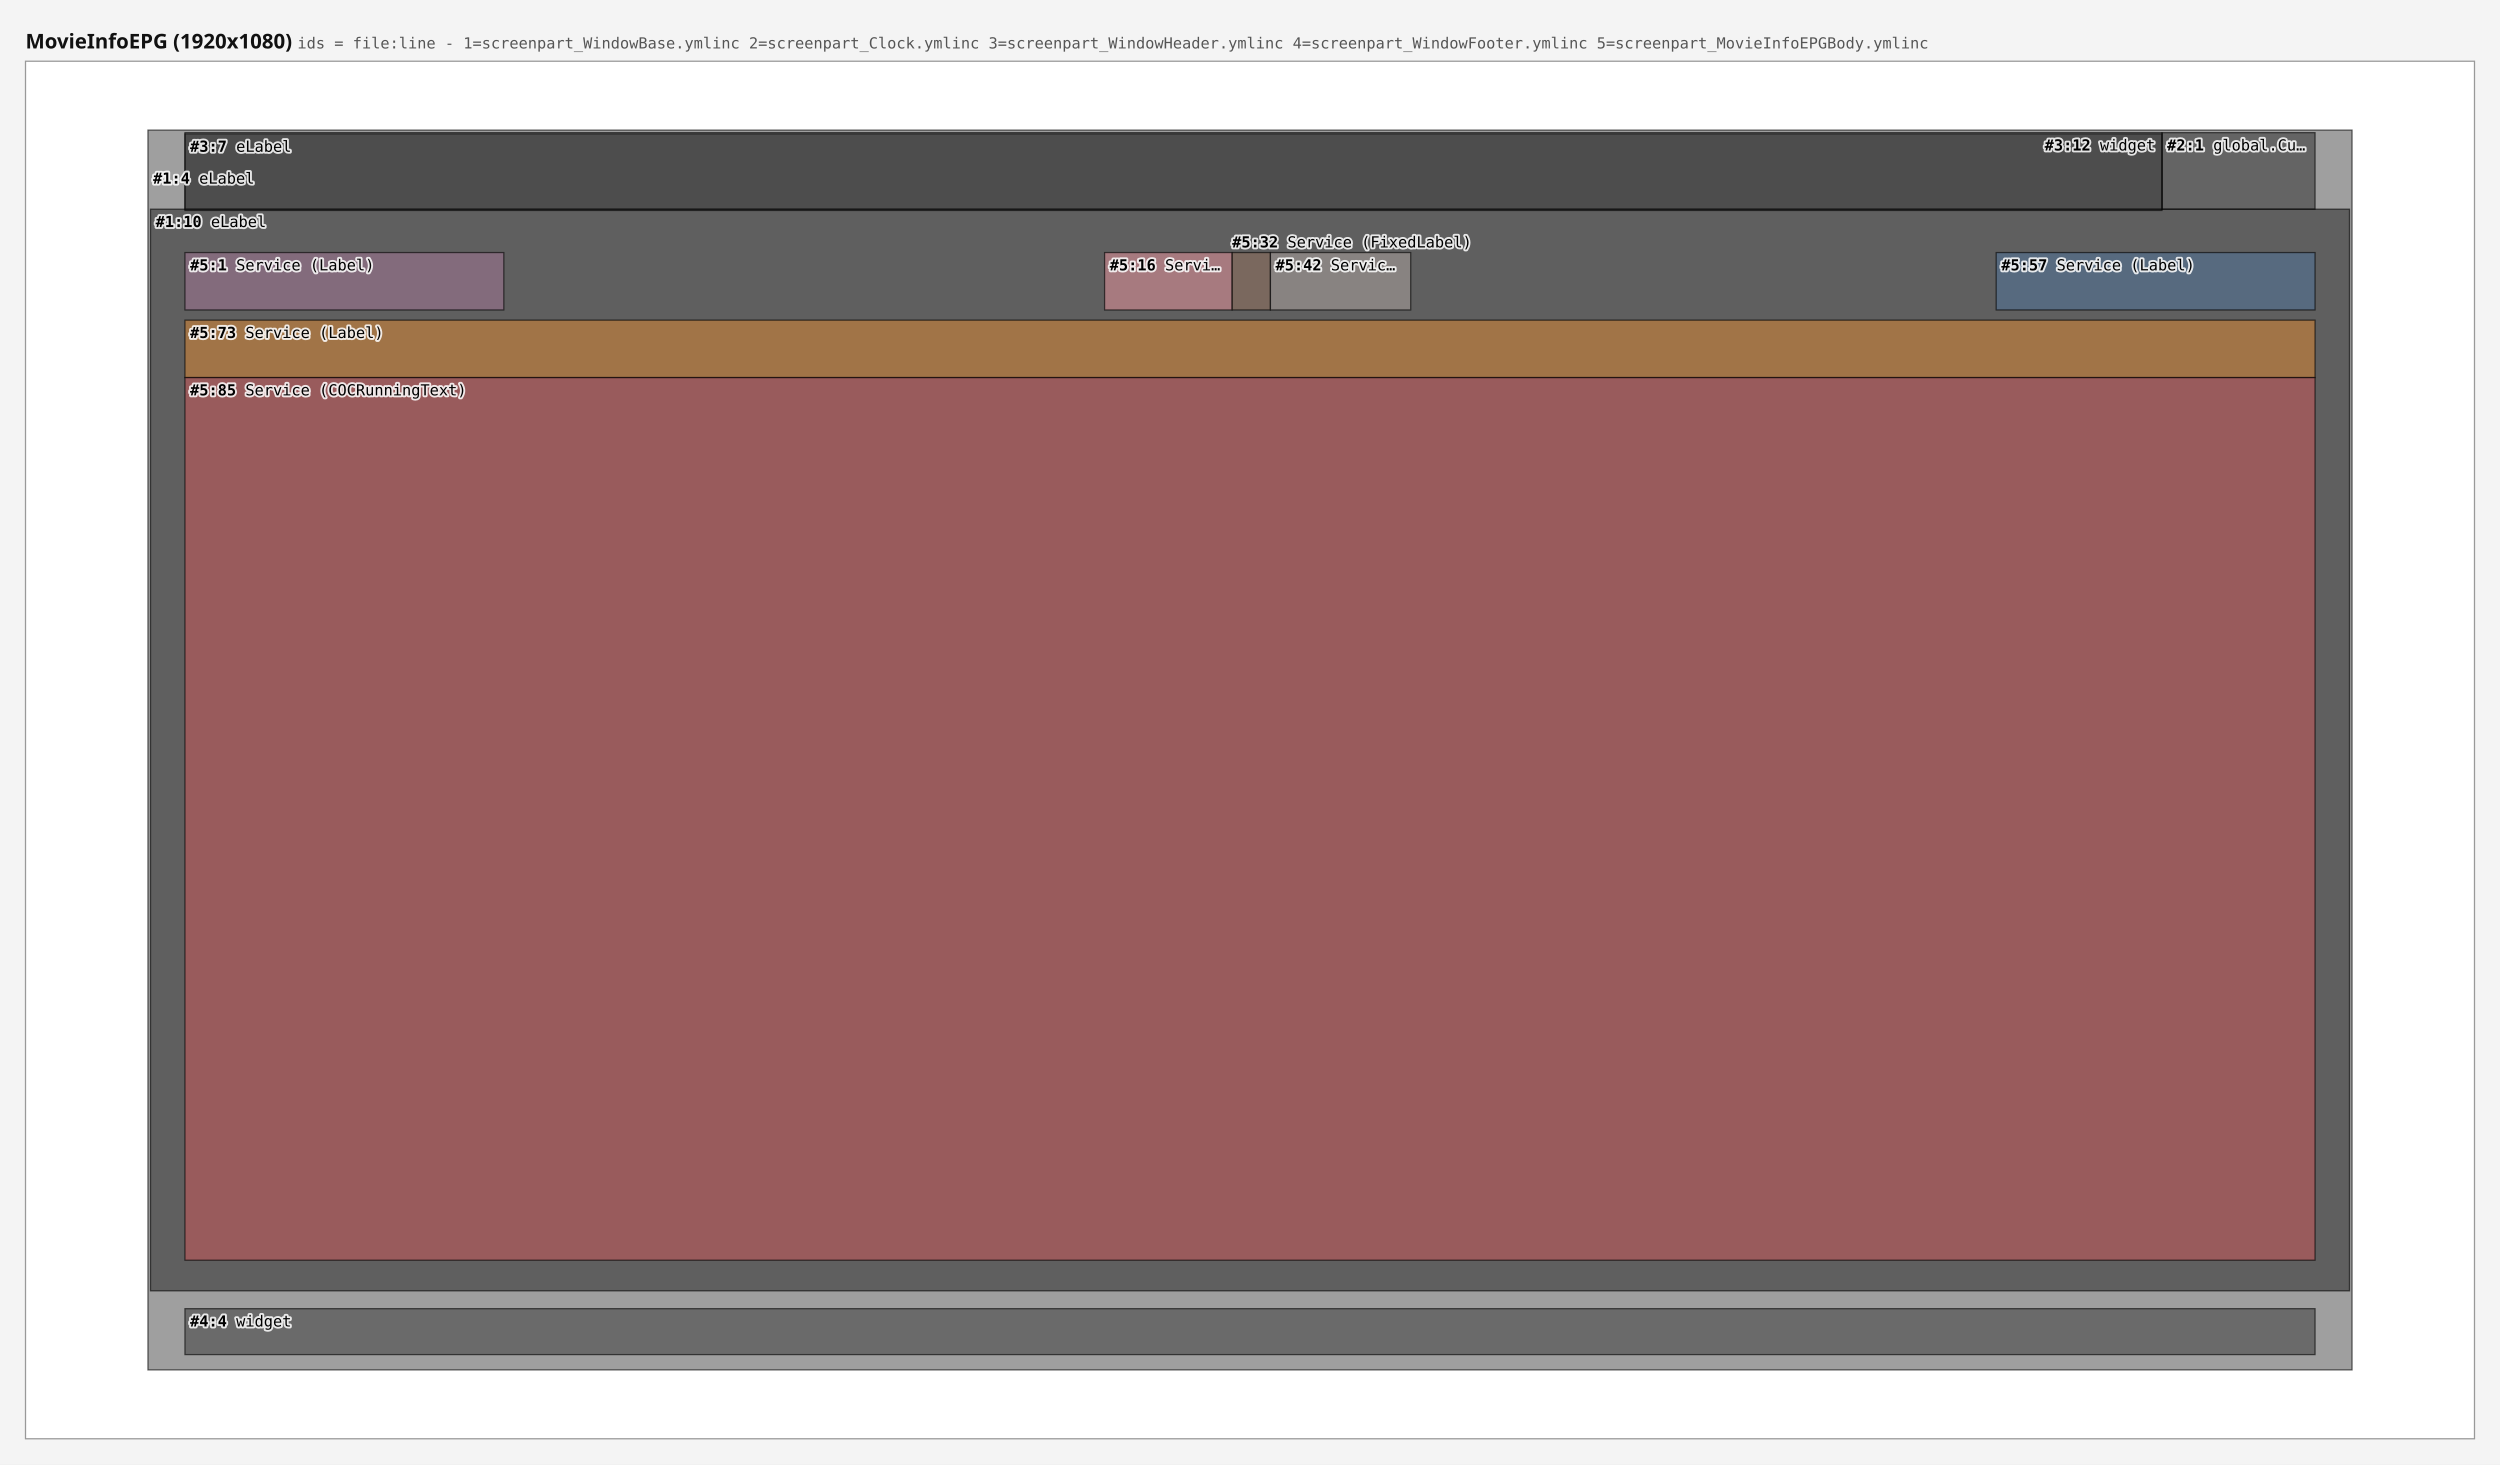
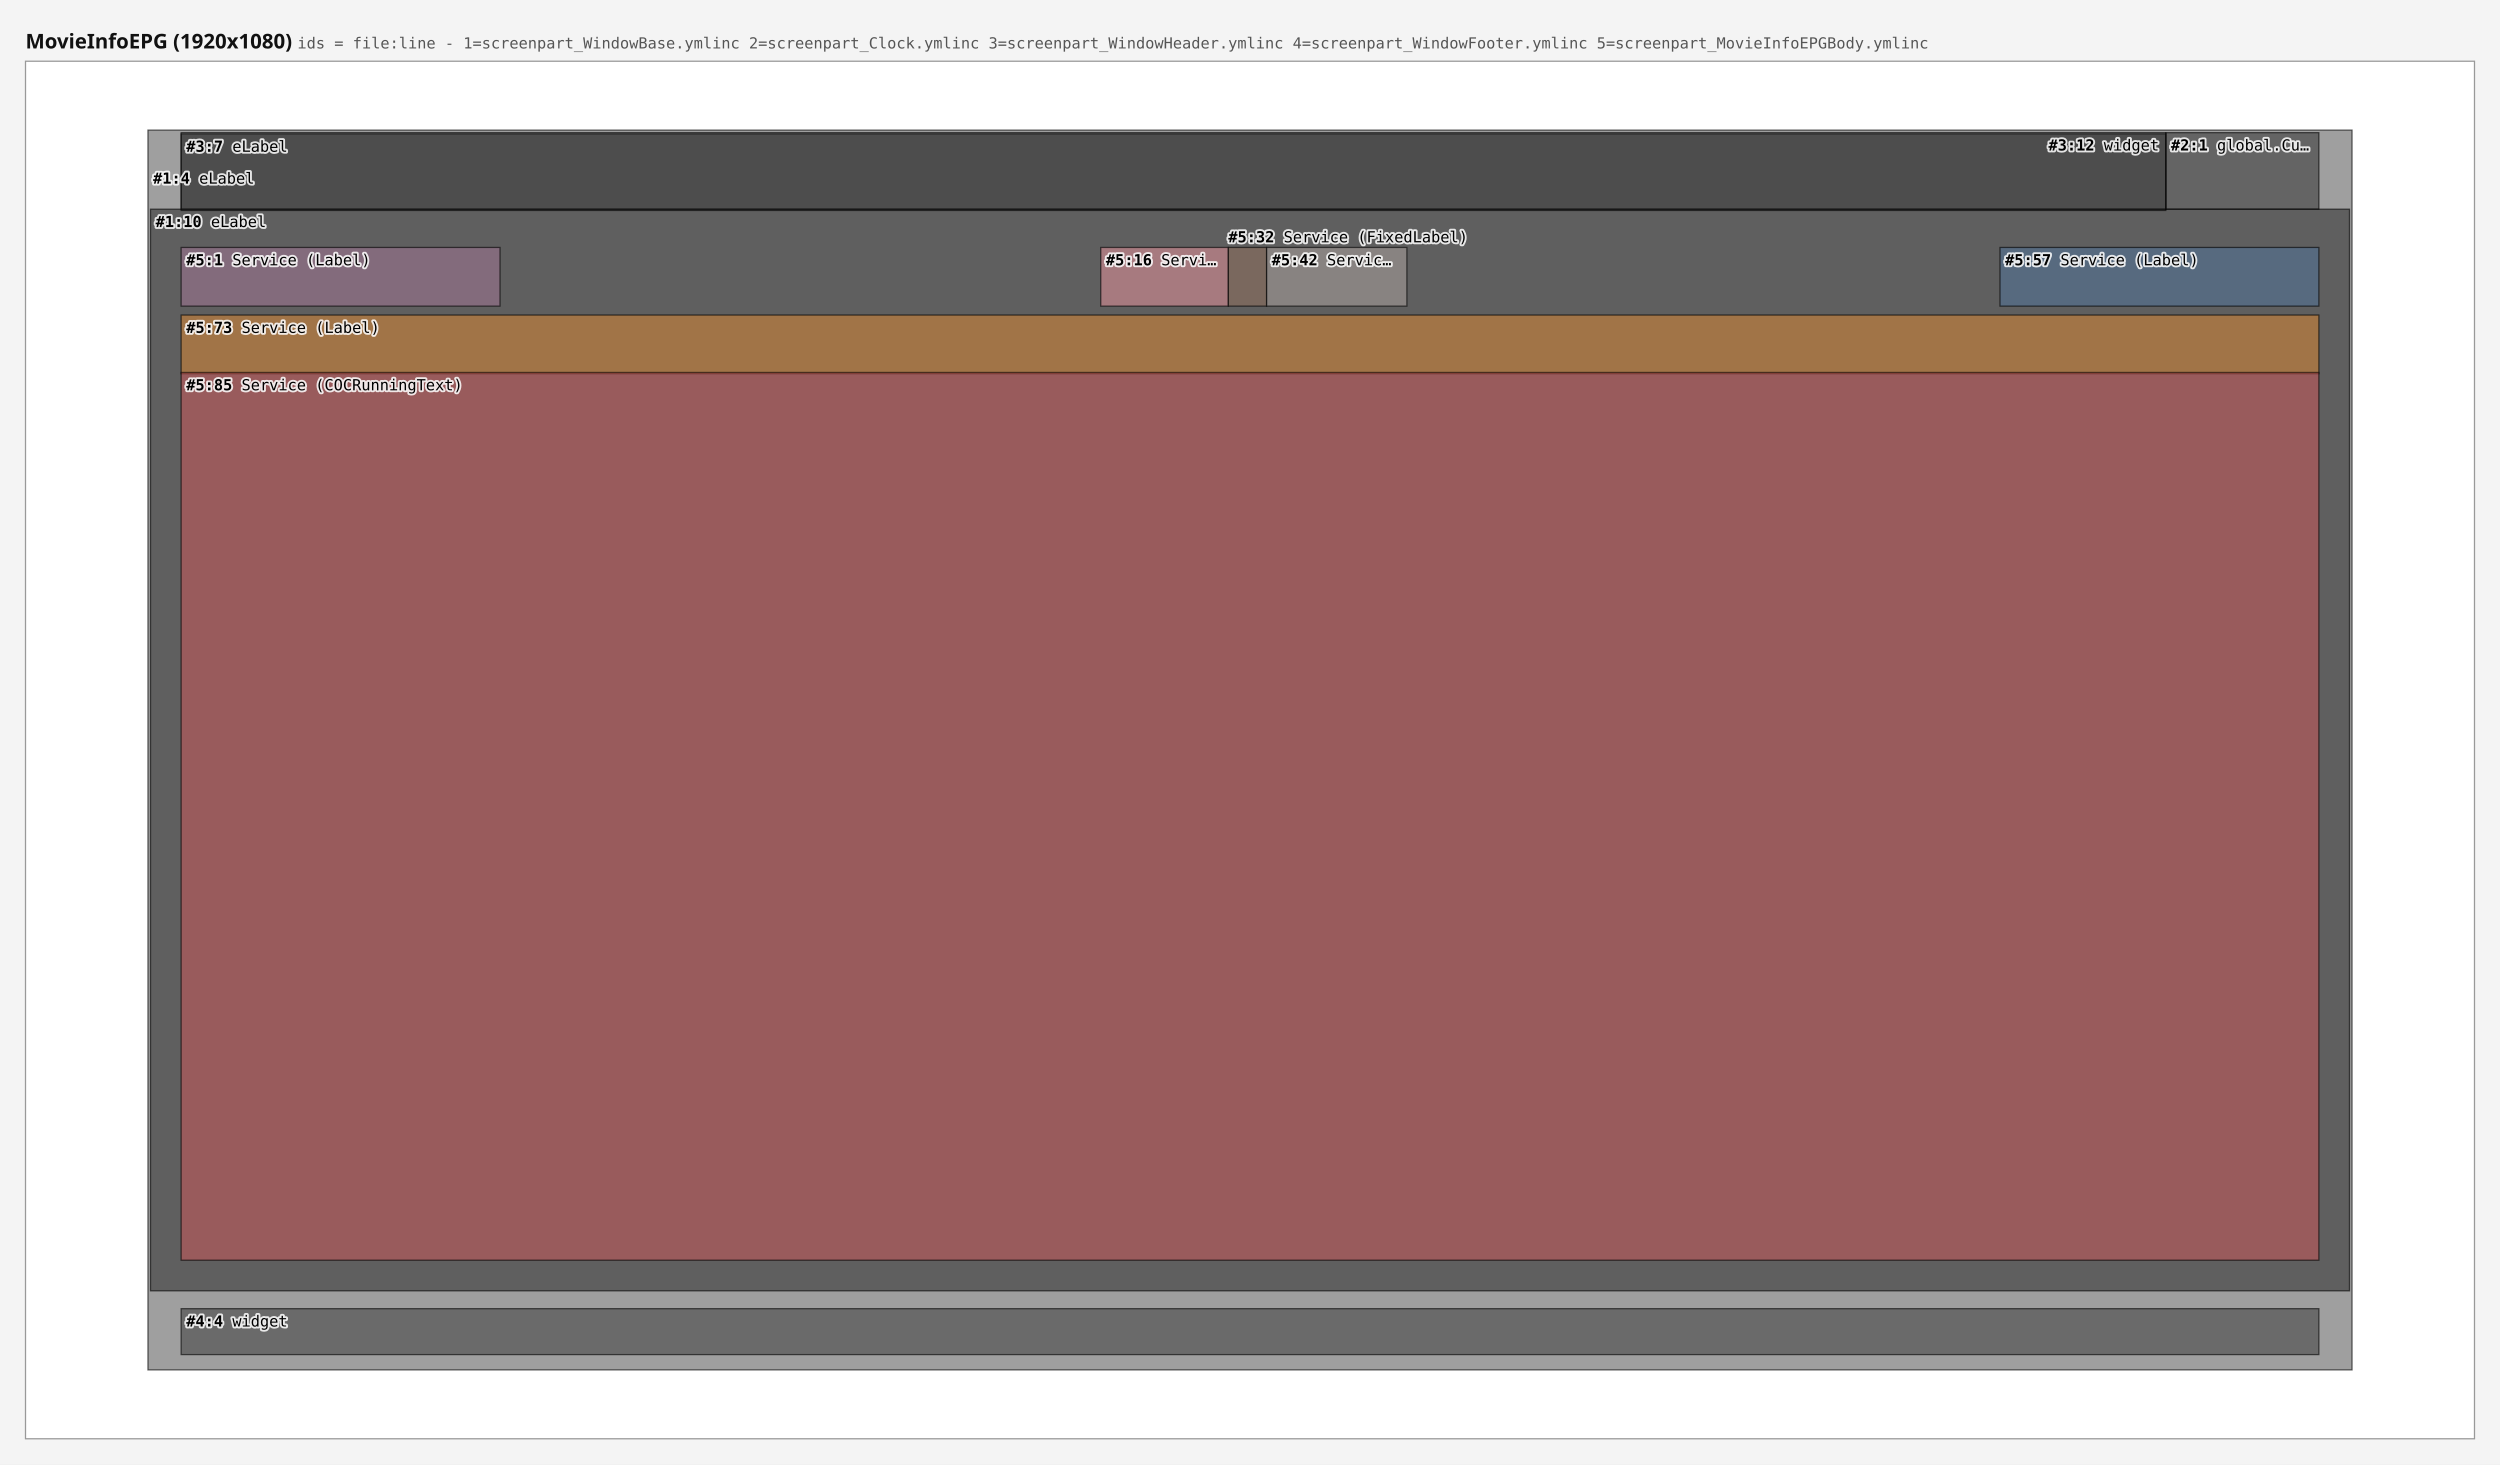
<svg xmlns="http://www.w3.org/2000/svg" width="1960" height="1148" viewBox="0 0 1960 1148">
  <rect x="0" y="0" width="1960" height="1148" fill="#f4f4f4" />
  <text x="20" y="38" font-family="sans-serif" font-size="16" font-weight="bold" fill="#111111">MovieInfoEPG (1920x1080) <tspan font-family="monospace" font-size="12" font-weight="normal" fill="#555555">ids = file:line - 1=screenpart_WindowBase.ymlinc  2=screenpart_Clock.ymlinc  3=screenpart_WindowHeader.ymlinc  4=screenpart_WindowFooter.ymlinc  5=screenpart_MovieInfoEPGBody.ymlinc</tspan>
  </text>
  <g data-screen="0" transform="translate(20,48)">
    <rect x="0" y="0" width="1920" height="1080" fill="#ffffff" stroke="#999999" stroke-width="1" />
    <rect data-ref="0:0" data-src="screenpart_WindowBase.ymlinc:4" x="96" y="54" width="1728" height="972" fill="#2c2c2c" fill-opacity="0.45" stroke="#000000" stroke-opacity="0.6" stroke-width="1" />
    <rect data-ref="0:1" data-src="screenpart_WindowBase.ymlinc:10" x="98" y="116" width="1724" height="848" fill="#121212" fill-opacity="0.45" stroke="#000000" stroke-opacity="0.6" stroke-width="1" />
-     <rect data-ref="0:6" data-src="screenpart_MovieInfoEPGBody.ymlinc:1" x="125" y="150" width="250" height="45" fill="#b07aa1" fill-opacity="0.45" stroke="#000000" stroke-opacity="0.6" stroke-width="1" />
-     <rect data-ref="0:7" data-src="screenpart_MovieInfoEPGBody.ymlinc:16" x="846" y="150" width="100" height="45" fill="#ff9da7" fill-opacity="0.45" stroke="#000000" stroke-opacity="0.6" stroke-width="1" />
-     <rect data-ref="0:8" data-src="screenpart_MovieInfoEPGBody.ymlinc:32" x="946" y="150" width="30" height="45" fill="#9c755f" fill-opacity="0.45" stroke="#000000" stroke-opacity="0.6" stroke-width="1" />
-     <rect data-ref="0:9" data-src="screenpart_MovieInfoEPGBody.ymlinc:42" x="976" y="150" width="110" height="45" fill="#bab0ac" fill-opacity="0.45" stroke="#000000" stroke-opacity="0.6" stroke-width="1" />
-     <rect data-ref="0:10" data-src="screenpart_MovieInfoEPGBody.ymlinc:57" x="1545" y="150" width="250" height="45" fill="#4e79a7" fill-opacity="0.45" stroke="#000000" stroke-opacity="0.6" stroke-width="1" />
-     <rect data-ref="0:11" data-src="screenpart_MovieInfoEPGBody.ymlinc:73" x="125" y="203" width="1670" height="45" fill="#f28e2b" fill-opacity="0.45" stroke="#000000" stroke-opacity="0.6" stroke-width="1" />
-     <rect data-ref="0:12" data-src="screenpart_MovieInfoEPGBody.ymlinc:85" x="125" y="248" width="1670" height="692" fill="#e15759" fill-opacity="0.45" stroke="#000000" stroke-opacity="0.6" stroke-width="1" />
-     <rect data-ref="0:5" data-src="screenpart_WindowFooter.ymlinc:4" x="125" y="978" width="1670" height="36" fill="#2c2c2c" fill-opacity="0.45" stroke="#000000" stroke-opacity="0.6" stroke-width="1" />
-     <rect data-ref="0:3" data-src="screenpart_WindowHeader.ymlinc:7" x="125" y="57" width="1550" height="60" fill="#2c2c2c" fill-opacity="0.45" stroke="#000000" stroke-opacity="0.6" stroke-width="1" />
-     <rect data-ref="0:2" data-src="screenpart_Clock.ymlinc:1" x="1675" y="56" width="120" height="60" fill="#1d1d1d" fill-opacity="0.45" stroke="#000000" stroke-opacity="0.6" stroke-width="1" />
-     <rect data-ref="0:4" data-src="screenpart_WindowHeader.ymlinc:12" x="125" y="56" width="1550" height="60" fill="#2c2c2c" fill-opacity="0.45" stroke="#000000" stroke-opacity="0.6" stroke-width="1" />
+     <rect data-ref="0:6" data-src="screenpart_MovieInfoEPGBody.ymlinc:1" x="122" y="146" width="250" height="46" fill="#b07aa1" fill-opacity="0.45" stroke="#000000" stroke-opacity="0.6" stroke-width="1" />
+     <rect data-ref="0:7" data-src="screenpart_MovieInfoEPGBody.ymlinc:16" x="843" y="146" width="100" height="46" fill="#ff9da7" fill-opacity="0.45" stroke="#000000" stroke-opacity="0.6" stroke-width="1" />
+     <rect data-ref="0:8" data-src="screenpart_MovieInfoEPGBody.ymlinc:32" x="943" y="146" width="30" height="46" fill="#9c755f" fill-opacity="0.45" stroke="#000000" stroke-opacity="0.6" stroke-width="1" />
+     <rect data-ref="0:9" data-src="screenpart_MovieInfoEPGBody.ymlinc:42" x="973" y="146" width="110" height="46" fill="#bab0ac" fill-opacity="0.45" stroke="#000000" stroke-opacity="0.6" stroke-width="1" />
+     <rect data-ref="0:10" data-src="screenpart_MovieInfoEPGBody.ymlinc:57" x="1548" y="146" width="250" height="46" fill="#4e79a7" fill-opacity="0.45" stroke="#000000" stroke-opacity="0.6" stroke-width="1" />
+     <rect data-ref="0:11" data-src="screenpart_MovieInfoEPGBody.ymlinc:73" x="122" y="199" width="1676" height="46" fill="#f28e2b" fill-opacity="0.45" stroke="#000000" stroke-opacity="0.6" stroke-width="1" />
+     <rect data-ref="0:12" data-src="screenpart_MovieInfoEPGBody.ymlinc:85" x="122" y="244" width="1676" height="696" fill="#e15759" fill-opacity="0.45" stroke="#000000" stroke-opacity="0.6" stroke-width="1" />
+     <rect data-ref="0:5" data-src="screenpart_WindowFooter.ymlinc:4" x="122" y="978" width="1676" height="36" fill="#2c2c2c" fill-opacity="0.45" stroke="#000000" stroke-opacity="0.6" stroke-width="1" />
+     <rect data-ref="0:3" data-src="screenpart_WindowHeader.ymlinc:7" x="122" y="57" width="1556" height="60" fill="#2c2c2c" fill-opacity="0.45" stroke="#000000" stroke-opacity="0.6" stroke-width="1" />
+     <rect data-ref="0:2" data-src="screenpart_Clock.ymlinc:1" x="1678" y="56" width="120" height="60" fill="#1d1d1d" fill-opacity="0.45" stroke="#000000" stroke-opacity="0.6" stroke-width="1" />
+     <rect data-ref="0:4" data-src="screenpart_WindowHeader.ymlinc:12" x="122" y="56" width="1556" height="60" fill="#2c2c2c" fill-opacity="0.45" stroke="#000000" stroke-opacity="0.6" stroke-width="1" />
    <g pointer-events="none" font-family="monospace" font-size="12" fill="#000000" stroke="#ffffff" stroke-width="3" stroke-opacity="0.85" stroke-linejoin="round" paint-order="stroke">
      <text x="100" y="96">
        <tspan font-weight="bold">#1:4</tspan> eLabel</text>
      <text x="102" y="130">
        <tspan font-weight="bold">#1:10</tspan> eLabel</text>
-       <text x="129" y="164">
+       <text x="126" y="160">
        <tspan font-weight="bold">#5:1</tspan> Service (Label)</text>
-       <text x="850" y="164">
+       <text x="847" y="160">
        <tspan font-weight="bold">#5:16</tspan> Servi…</text>
-       <text x="946" y="146">
+       <text x="943" y="142">
        <tspan font-weight="bold">#5:32</tspan> Service (FixedLabel)</text>
-       <text x="980" y="164">
+       <text x="977" y="160">
        <tspan font-weight="bold">#5:42</tspan> Servic…</text>
-       <text x="1549" y="164">
+       <text x="1552" y="160">
        <tspan font-weight="bold">#5:57</tspan> Service (Label)</text>
-       <text x="129" y="217">
+       <text x="126" y="213">
        <tspan font-weight="bold">#5:73</tspan> Service (Label)</text>
-       <text x="129" y="262">
+       <text x="126" y="258">
        <tspan font-weight="bold">#5:85</tspan> Service (COCRunningText)</text>
-       <text x="129" y="992">
+       <text x="126" y="992">
        <tspan font-weight="bold">#4:4</tspan> widget</text>
-       <text x="129" y="71">
+       <text x="126" y="71">
        <tspan font-weight="bold">#3:7</tspan> eLabel</text>
-       <text x="1679" y="70">
+       <text x="1682" y="70">
        <tspan font-weight="bold">#2:1</tspan> global.Cu…</text>
-       <text x="1583" y="70">
+       <text x="1586" y="70">
        <tspan font-weight="bold">#3:12</tspan> widget</text>
    </g>
  </g>
</svg>
